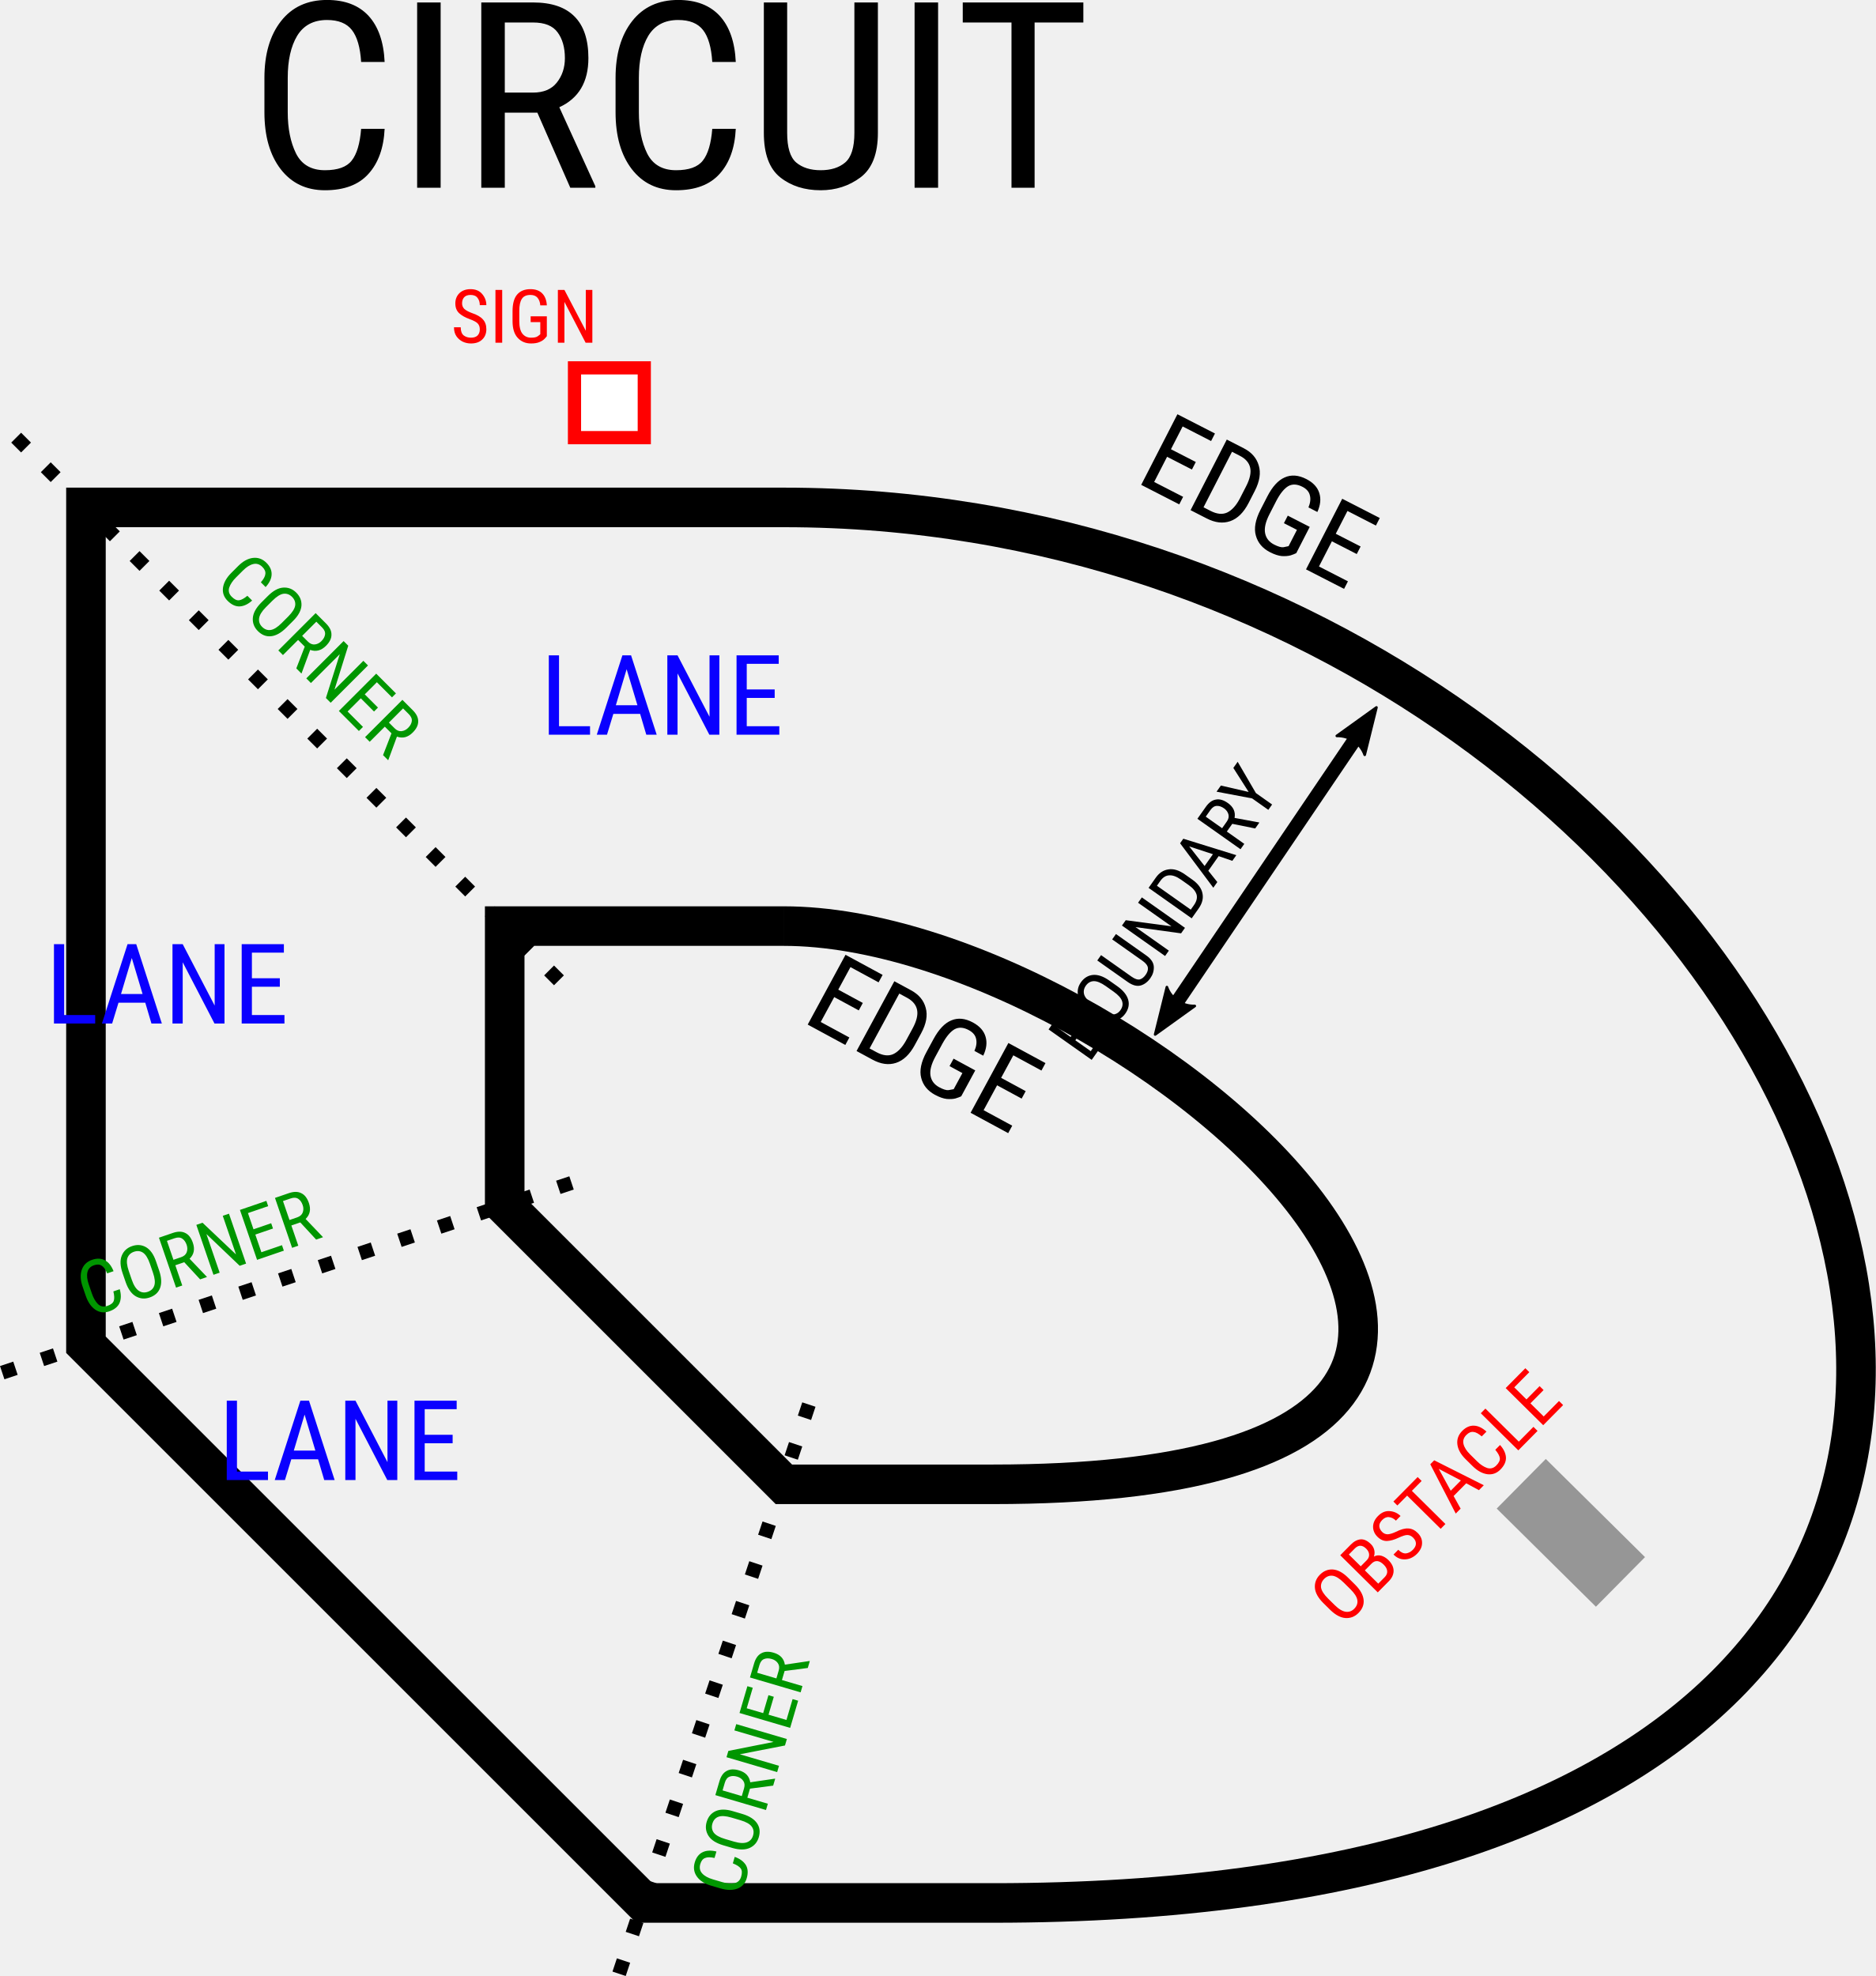
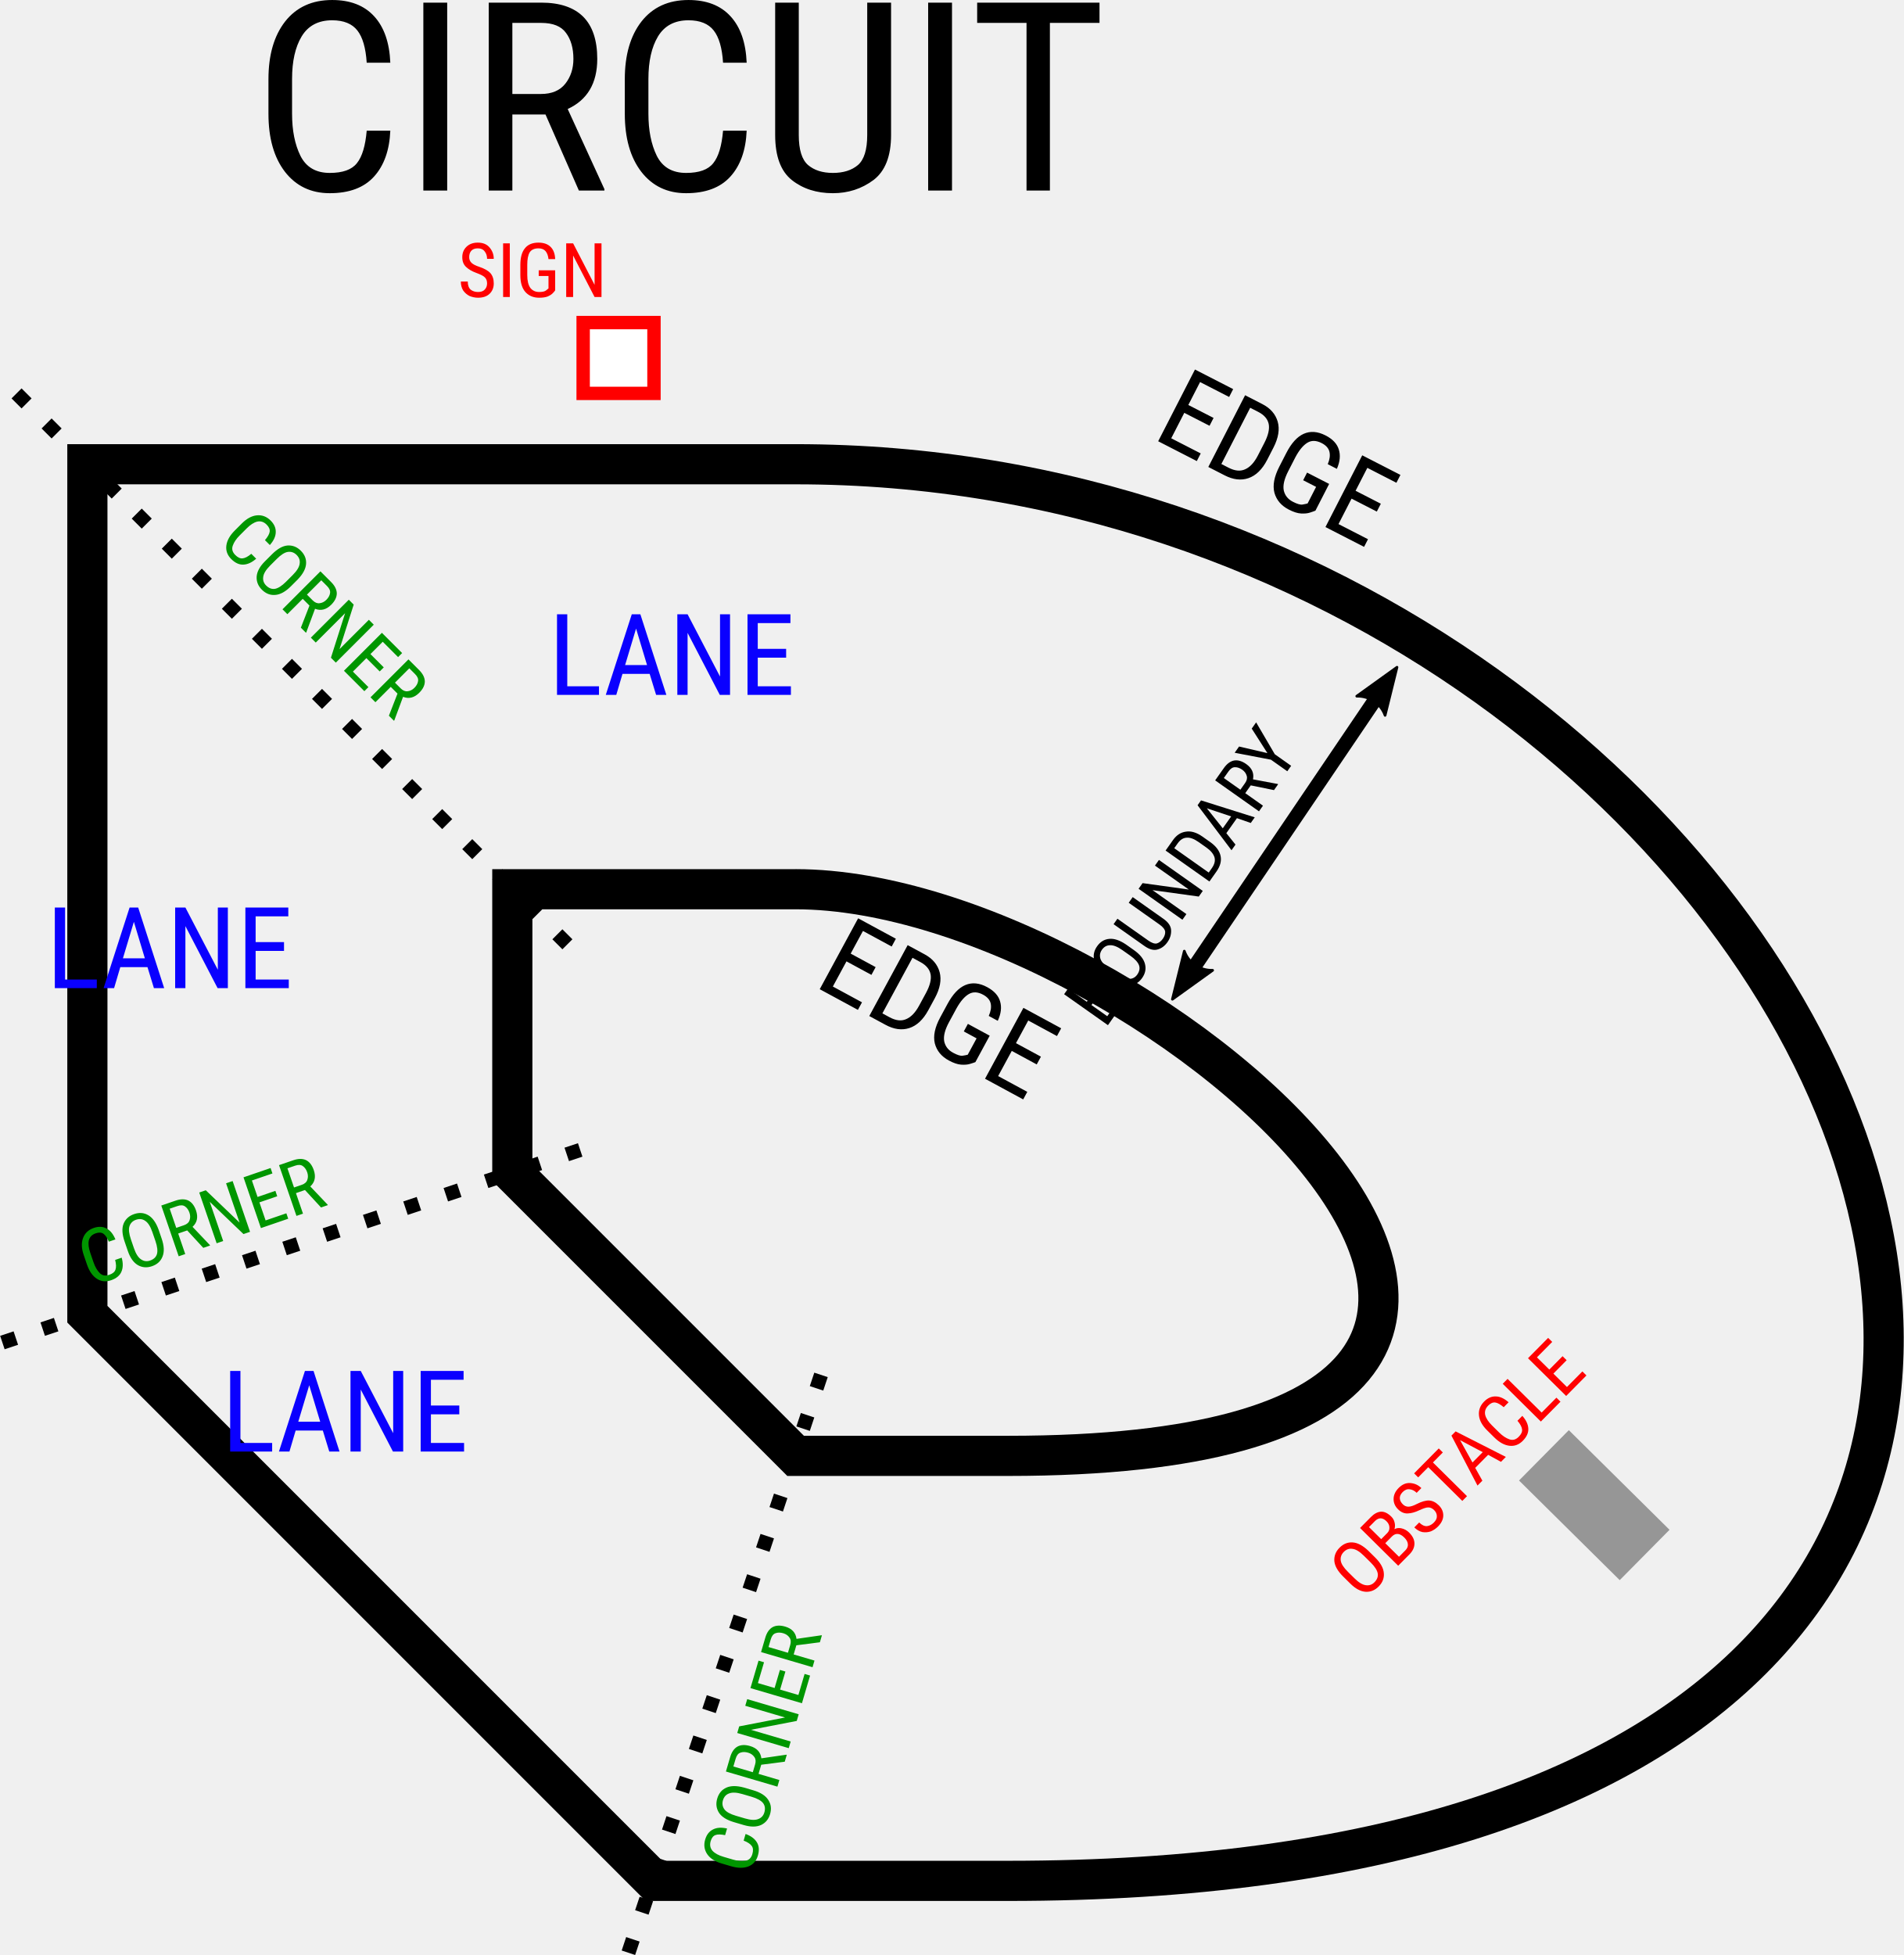
- <svg xmlns="http://www.w3.org/2000/svg" width="5.989in" height="6.311in" viewBox="0 0 152.125 160.302" version="1.1" id="svg7115">
+ <svg xmlns="http://www.w3.org/2000/svg" width="4.91in" height="5.042in" viewBox="0 0 124.705 128.077" version="1.1" id="svg7115">
  <defs id="defs7109">
    <marker style="overflow:visible" id="marker5618-2" refX="0" refY="0" orient="auto">
      <path transform="scale(0.4)" style="fill:#000000;fill-opacity:1;fill-rule:evenodd;stroke:#000000;stroke-width:1pt;stroke-opacity:1" d="M 5.77,0 -2.88,5 V -5 Z" id="path5616-4" />
    </marker>
    <marker style="overflow:visible" id="marker5618-6" refX="0" refY="0" orient="auto">
      <path transform="scale(0.4)" style="fill:#000000;fill-opacity:1;fill-rule:evenodd;stroke:#000000;stroke-width:1pt;stroke-opacity:1" d="M 5.77,0 -2.88,5 V -5 Z" id="path5616-9" />
    </marker>
    <marker style="overflow:visible" id="marker5618-6-9" refX="0" refY="0" orient="auto">
      <path transform="scale(0.4)" style="fill:#000000;fill-opacity:1;fill-rule:evenodd;stroke:#000000;stroke-width:1pt;stroke-opacity:1" d="M 5.77,0 -2.88,5 V -5 Z" id="path5616-9-1" />
    </marker>
    <marker style="overflow:visible" id="marker5618-2-4" refX="0" refY="0" orient="auto">
      <path transform="scale(0.4)" style="fill:#000000;fill-opacity:1;fill-rule:evenodd;stroke:#000000;stroke-width:1pt;stroke-opacity:1" d="M 5.77,0 -2.88,5 V -5 Z" id="path5616-4-9" />
    </marker>
    <marker orient="auto" refY="0" refX="0" id="Arrow2Sstart" style="overflow:visible">
      <path id="path860" style="fill:#000000;fill-opacity:1;fill-rule:evenodd;stroke:#000000;stroke-width:0.625;stroke-linejoin:round;stroke-opacity:1" d="M 8.719,4.034 -2.207,0.016 8.719,-4.002 c -1.745,2.372 -1.735,5.617 -6e-7,8.035 z" transform="matrix(0.3,0,0,0.3,-0.69,0)" />
    </marker>
    <marker orient="auto" refY="0" refX="0" id="Arrow2Send" style="overflow:visible">
      <path id="path863" style="fill:#000000;fill-opacity:1;fill-rule:evenodd;stroke:#000000;stroke-width:0.625;stroke-linejoin:round;stroke-opacity:1" d="M 8.719,4.034 -2.207,0.016 8.719,-4.002 c -1.745,2.372 -1.735,5.617 -6e-7,8.035 z" transform="matrix(-0.3,0,0,-0.3,0.69,0)" />
    </marker>
    <marker orient="auto" refY="0" refX="0" id="TriangleInM-0-1" style="overflow:visible">
      <path id="path1089-6-2" d="M 5.77,0 -2.88,5 V -5 Z" style="fill:#000000;fill-opacity:1;fill-rule:evenodd;stroke:#000000;stroke-width:1pt;stroke-opacity:1" transform="scale(-0.4)" />
    </marker>
    <marker orient="auto" refY="0" refX="0" id="TriangleOutM-1-93" style="overflow:visible">
      <path id="path1098-5-9" d="M 5.77,0 -2.88,5 V -5 Z" style="fill:#000000;fill-opacity:1;fill-rule:evenodd;stroke:#000000;stroke-width:1pt;stroke-opacity:1" transform="scale(0.4)" />
    </marker>
    <marker orient="auto" refY="0" refX="0" id="TriangleInM-0-5" style="overflow:visible">
      <path id="path1089-6-63" d="M 5.77,0 -2.88,5 V -5 Z" style="fill:#000000;fill-opacity:1;fill-rule:evenodd;stroke:#000000;stroke-width:1pt;stroke-opacity:1" transform="scale(-0.4)" />
    </marker>
    <marker orient="auto" refY="0" refX="0" id="TriangleOutM-1-9" style="overflow:visible">
      <path id="path1098-5-4" d="M 5.77,0 -2.88,5 V -5 Z" style="fill:#000000;fill-opacity:1;fill-rule:evenodd;stroke:#000000;stroke-width:1pt;stroke-opacity:1" transform="scale(0.4)" />
    </marker>
    <marker orient="auto" refY="0" refX="0" id="TriangleInM-0-7" style="overflow:visible">
      <path id="path1089-6-6" d="M 5.77,0 -2.88,5 V -5 Z" style="fill:#000000;fill-opacity:1;fill-rule:evenodd;stroke:#000000;stroke-width:1pt;stroke-opacity:1" transform="scale(-0.4)" />
    </marker>
    <marker orient="auto" refY="0" refX="0" id="TriangleOutM-1-7" style="overflow:visible">
      <path id="path1098-5-3" d="M 5.77,0 -2.88,5 V -5 Z" style="fill:#000000;fill-opacity:1;fill-rule:evenodd;stroke:#000000;stroke-width:1pt;stroke-opacity:1" transform="scale(0.4)" />
    </marker>
    <marker orient="auto" refY="0" refX="0" id="TriangleInM-0" style="overflow:visible">
      <path id="path1089-6" d="M 5.77,0 -2.88,5 V -5 Z" style="fill:#000000;fill-opacity:1;fill-rule:evenodd;stroke:#000000;stroke-width:1pt;stroke-opacity:1" transform="scale(-0.4)" />
    </marker>
    <marker orient="auto" refY="0" refX="0" id="TriangleOutM-1" style="overflow:visible">
      <path id="path1098-5" d="M 5.77,0 -2.88,5 V -5 Z" style="fill:#000000;fill-opacity:1;fill-rule:evenodd;stroke:#000000;stroke-width:1pt;stroke-opacity:1" transform="scale(0.4)" />
    </marker>
  </defs>
-   <g id="layer1" transform="translate(-36.64257,602.7926)">
-     <path style="fill:none;stroke:#000000;stroke-width:3.209;stroke-linecap:butt;stroke-linejoin:miter;stroke-miterlimit:4;stroke-dasharray:none;stroke-opacity:1" d="M 100.221,-527.664 H 77.579 v 22.643 l 22.643,22.643 h 16.982 c 62.268,0 11.321,-45.286 -16.982,-45.286" id="path3715" />
-     <path style="fill:none;stroke:#000000;stroke-width:3.209;stroke-linecap:butt;stroke-linejoin:miter;stroke-miterlimit:4;stroke-dasharray:none;stroke-opacity:1" d="M 100.221,-561.629 H 43.614 v 67.928 l 45.286,45.286 h 28.303 c 118.875,0 67.928,-113.214 -16.982,-113.214" id="path3717" />
-     <path style="fill:none;stroke:#000000;stroke-width:1.132;stroke-linecap:butt;stroke-linejoin:miter;stroke-miterlimit:4;stroke-dasharray:1.132, 2.264;stroke-dashoffset:0;stroke-opacity:1" d="m 37.954,-567.289 45.286,45.286" id="path4605" />
-     <path style="fill:none;stroke:#000000;stroke-width:1.132;stroke-linecap:butt;stroke-linejoin:miter;stroke-miterlimit:4;stroke-dasharray:1.132, 2.264;stroke-dashoffset:0;stroke-opacity:1" d="m 36.822,-491.436 47.55,-15.85" id="path4605-5" />
-     <path style="fill:none;stroke:#000000;stroke-width:1.132;stroke-linecap:butt;stroke-linejoin:miter;stroke-miterlimit:4;stroke-dasharray:1.132, 2.264;stroke-dashoffset:0;stroke-opacity:1" d="M 86.857,-442.67 102.707,-490.219" id="path4605-5-2" />
-     <text xml:space="preserve" style="font-style:normal;font-variant:normal;font-weight:normal;font-stretch:normal;font-size:9.057px;line-height:1.25;font-family:'Roboto Condensed';-inkscape-font-specification:'Roboto Condensed, ';text-align:end;letter-spacing:0px;word-spacing:0px;text-anchor:end;fill:#0a00ff;fill-opacity:1;stroke:none;stroke-width:1.132" x="84.465" y="-482.722" id="text4639-2-2">
-       <tspan id="tspan4637-7-8" x="84.465" y="-482.722" style="font-style:normal;font-variant:normal;font-weight:normal;font-stretch:normal;font-size:9.057px;font-family:'Roboto Condensed';-inkscape-font-specification:'Roboto Condensed, ';text-align:end;text-anchor:end;fill:#0a00ff;fill-opacity:1;stroke-width:1.132">LANE</tspan>
+   <g id="layer1" transform="translate(-36.67483,599.4615)">
+     <path style="fill:none;stroke:#000000;stroke-width:2.631;stroke-linecap:butt;stroke-linejoin:miter;stroke-miterlimit:4;stroke-dasharray:none;stroke-opacity:1" d="M 88.794,-541.206 H 70.232 v 18.561 l 18.561,18.561 h 13.921 c 51.044,0 9.281,-37.123 -13.921,-37.123" id="path3715" />
+     <path style="fill:none;stroke:#000000;stroke-width:2.631;stroke-linecap:butt;stroke-linejoin:miter;stroke-miterlimit:4;stroke-dasharray:none;stroke-opacity:1" d="M 88.794,-569.048 H 42.39 v 55.684 l 37.123,37.123 h 23.202 c 97.448,0 55.684,-92.807 -13.921,-92.807" id="path3717" />
+     <path style="fill:none;stroke:#000000;stroke-width:0.928;stroke-linecap:butt;stroke-linejoin:miter;stroke-miterlimit:4;stroke-dasharray:0.928, 1.856;stroke-dashoffset:0;stroke-opacity:1" d="m 37.75,-573.689 37.123,37.123" id="path4605" />
+     <path style="fill:none;stroke:#000000;stroke-width:0.928;stroke-linecap:butt;stroke-linejoin:miter;stroke-miterlimit:4;stroke-dasharray:0.928, 1.856;stroke-dashoffset:0;stroke-opacity:1" d="m 36.822,-511.508 38.979,-12.993" id="path4605-5" />
+     <path style="fill:none;stroke:#000000;stroke-width:0.928;stroke-linecap:butt;stroke-linejoin:miter;stroke-miterlimit:4;stroke-dasharray:0.928, 1.856;stroke-dashoffset:0;stroke-opacity:1" d="m 77.838,-471.532 12.993,-38.979" id="path4605-5-2" />
+     <text xml:space="preserve" style="font-style:normal;font-variant:normal;font-weight:normal;font-stretch:normal;font-size:7.425px;line-height:1.25;font-family:'Roboto Condensed';-inkscape-font-specification:'Roboto Condensed, ';text-align:end;letter-spacing:0px;word-spacing:0px;text-anchor:end;fill:#0a00ff;fill-opacity:1;stroke:none;stroke-width:0.928" x="75.877" y="-504.365" id="text4639-2-2">
+       <tspan id="tspan4637-7-8" x="75.877" y="-504.365" style="font-style:normal;font-variant:normal;font-weight:normal;font-stretch:normal;font-size:7.425px;font-family:'Roboto Condensed';-inkscape-font-specification:'Roboto Condensed, ';text-align:end;text-anchor:end;fill:#0a00ff;fill-opacity:1;stroke-width:0.928">LANE</tspan>
    </text>
-     <text xml:space="preserve" style="font-style:normal;font-variant:normal;font-weight:normal;font-stretch:normal;font-size:9.057px;line-height:1.25;font-family:'Roboto Condensed';-inkscape-font-specification:'Roboto Condensed, ';text-align:end;letter-spacing:0px;word-spacing:0px;text-anchor:end;fill:#0a00ff;fill-opacity:1;stroke:none;stroke-width:1.132" x="70.452" y="-519.761" id="text4639-2-2-9">
-       <tspan id="tspan4637-7-8-7" x="70.452" y="-519.761" style="font-style:normal;font-variant:normal;font-weight:normal;font-stretch:normal;font-size:9.057px;font-family:'Roboto Condensed';-inkscape-font-specification:'Roboto Condensed, ';text-align:end;text-anchor:end;fill:#0a00ff;fill-opacity:1;stroke-width:1.132">LANE</tspan>
+     <text xml:space="preserve" style="font-style:normal;font-variant:normal;font-weight:normal;font-stretch:normal;font-size:7.425px;line-height:1.25;font-family:'Roboto Condensed';-inkscape-font-specification:'Roboto Condensed, ';text-align:end;letter-spacing:0px;word-spacing:0px;text-anchor:end;fill:#0a00ff;fill-opacity:1;stroke:none;stroke-width:0.928" x="64.39" y="-534.727" id="text4639-2-2-9">
+       <tspan id="tspan4637-7-8-7" x="64.39" y="-534.727" style="font-style:normal;font-variant:normal;font-weight:normal;font-stretch:normal;font-size:7.425px;font-family:'Roboto Condensed';-inkscape-font-specification:'Roboto Condensed, ';text-align:end;text-anchor:end;fill:#0a00ff;fill-opacity:1;stroke-width:0.928">LANE</tspan>
    </text>
-     <text xml:space="preserve" style="font-style:normal;font-variant:normal;font-weight:normal;font-stretch:normal;font-size:9.057px;line-height:1.25;font-family:'Roboto Condensed';-inkscape-font-specification:'Roboto Condensed, ';text-align:end;letter-spacing:0px;word-spacing:0px;text-anchor:end;fill:#0a00ff;fill-opacity:1;stroke:none;stroke-width:1.132" x="110.587" y="-543.191" id="text4639-2-2-3">
-       <tspan id="tspan4637-7-8-6" x="110.587" y="-543.191" style="font-style:normal;font-variant:normal;font-weight:normal;font-stretch:normal;font-size:9.057px;font-family:'Roboto Condensed';-inkscape-font-specification:'Roboto Condensed, ';text-align:end;text-anchor:end;fill:#0a00ff;fill-opacity:1;stroke-width:1.132">LANE</tspan>
+     <text xml:space="preserve" style="font-style:normal;font-variant:normal;font-weight:normal;font-stretch:normal;font-size:7.425px;line-height:1.25;font-family:'Roboto Condensed';-inkscape-font-specification:'Roboto Condensed, ';text-align:end;letter-spacing:0px;word-spacing:0px;text-anchor:end;fill:#0a00ff;fill-opacity:1;stroke:none;stroke-width:0.928" x="97.291" y="-553.935" id="text4639-2-2-3">
+       <tspan id="tspan4637-7-8-6" x="97.291" y="-553.935" style="font-style:normal;font-variant:normal;font-weight:normal;font-stretch:normal;font-size:7.425px;font-family:'Roboto Condensed';-inkscape-font-specification:'Roboto Condensed, ';text-align:end;text-anchor:end;fill:#0a00ff;fill-opacity:1;stroke-width:0.928">LANE</tspan>
    </text>
-     <text xml:space="preserve" style="font-style:normal;font-variant:normal;font-weight:normal;font-stretch:normal;font-size:6.038px;line-height:1.25;font-family:'Roboto Condensed';-inkscape-font-specification:'Roboto Condensed, ';text-align:end;letter-spacing:0px;word-spacing:0px;text-anchor:end;fill:#009600;fill-opacity:1;stroke:none;stroke-width:1.132" x="-327.442" y="-430.801" id="text4639-1" transform="rotate(45)">
-       <tspan id="tspan4637-2" x="-327.442" y="-430.801" style="font-style:normal;font-variant:normal;font-weight:normal;font-stretch:normal;font-size:6.038px;font-family:'Roboto Condensed';-inkscape-font-specification:'Roboto Condensed, ';text-align:end;text-anchor:end;fill:#009600;fill-opacity:1;stroke-width:1.132">CORNER</tspan>
+     <text xml:space="preserve" style="font-style:normal;font-variant:normal;font-weight:normal;font-stretch:normal;font-size:4.95px;line-height:1.25;font-family:'Roboto Condensed';-inkscape-font-specification:'Roboto Condensed, ';text-align:end;letter-spacing:0px;word-spacing:0px;text-anchor:end;fill:#009600;fill-opacity:1;stroke:none;stroke-width:0.928" x="-340.557" y="-434.672" id="text4639-1" transform="rotate(45)">
+       <tspan id="tspan4637-2" x="-340.557" y="-434.672" style="font-style:normal;font-variant:normal;font-weight:normal;font-stretch:normal;font-size:4.95px;font-family:'Roboto Condensed';-inkscape-font-specification:'Roboto Condensed, ';text-align:end;text-anchor:end;fill:#009600;fill-opacity:1;stroke-width:0.928">CORNER</tspan>
    </text>
-     <text xml:space="preserve" style="font-style:normal;font-variant:normal;font-weight:normal;font-stretch:normal;font-size:6.038px;line-height:1.25;font-family:'Roboto Condensed';-inkscape-font-specification:'Roboto Condensed, ';text-align:end;letter-spacing:0px;word-spacing:0px;text-anchor:end;fill:#009600;fill-opacity:1;stroke:none;stroke-width:1.132" x="229.471" y="-454.852" id="text4639-9" transform="rotate(-18.93301)">
-       <tspan id="tspan4637-3" x="229.471" y="-454.852" style="font-style:normal;font-variant:normal;font-weight:normal;font-stretch:normal;font-size:6.038px;font-family:'Roboto Condensed';-inkscape-font-specification:'Roboto Condensed, ';text-align:end;text-anchor:end;fill:#009600;fill-opacity:1;stroke-width:1.132">CORNER</tspan>
+     <text xml:space="preserve" style="font-style:normal;font-variant:normal;font-weight:normal;font-stretch:normal;font-size:4.95px;line-height:1.25;font-family:'Roboto Condensed';-inkscape-font-specification:'Roboto Condensed, ';text-align:end;letter-spacing:0px;word-spacing:0px;text-anchor:end;fill:#009600;fill-opacity:1;stroke:none;stroke-width:0.928" x="229.641" y="-473.486" id="text4639-9" transform="rotate(-18.93301)">
+       <tspan id="tspan4637-3" x="229.641" y="-473.486" style="font-style:normal;font-variant:normal;font-weight:normal;font-stretch:normal;font-size:4.95px;font-family:'Roboto Condensed';-inkscape-font-specification:'Roboto Condensed, ';text-align:end;text-anchor:end;fill:#009600;fill-opacity:1;stroke-width:0.928">CORNER</tspan>
    </text>
-     <text xml:space="preserve" style="font-style:normal;font-variant:normal;font-weight:normal;font-stretch:normal;font-size:6.038px;line-height:1.25;font-family:'Roboto Condensed';-inkscape-font-specification:'Roboto Condensed, ';text-align:end;letter-spacing:0px;word-spacing:0px;text-anchor:end;fill:#009600;fill-opacity:1;stroke:none;stroke-width:1.132" x="484.909" y="-33.911" id="text4639-19" transform="rotate(-73.6089)">
-       <tspan id="tspan4637-4" x="484.909" y="-33.911" style="font-style:normal;font-variant:normal;font-weight:normal;font-stretch:normal;font-size:6.038px;font-family:'Roboto Condensed';-inkscape-font-specification:'Roboto Condensed, ';text-align:end;text-anchor:end;fill:#009600;fill-opacity:1;stroke-width:1.132">CORNER</tspan>
+     <text xml:space="preserve" style="font-style:normal;font-variant:normal;font-weight:normal;font-stretch:normal;font-size:4.95px;line-height:1.25;font-family:'Roboto Condensed';-inkscape-font-specification:'Roboto Condensed, ';text-align:end;letter-spacing:0px;word-spacing:0px;text-anchor:end;fill:#009600;fill-opacity:1;stroke:none;stroke-width:0.928" x="503.614" y="-52.093" id="text4639-19" transform="rotate(-73.6089)">
+       <tspan id="tspan4637-4" x="503.614" y="-52.093" style="font-style:normal;font-variant:normal;font-weight:normal;font-stretch:normal;font-size:4.95px;font-family:'Roboto Condensed';-inkscape-font-specification:'Roboto Condensed, ';text-align:end;text-anchor:end;fill:#009600;fill-opacity:1;stroke-width:0.928">CORNER</tspan>
    </text>
-     <rect style="fill:#969696;fill-opacity:1;stroke:none;stroke-width:3.209;stroke-linecap:round;stroke-miterlimit:4;stroke-dasharray:none;stroke-dashoffset:0;stroke-opacity:1" id="rect43190" width="5.661" height="11.321" x="452.656" y="-225.55" transform="rotate(-45.30439)" />
-     <text xml:space="preserve" style="font-style:normal;font-variant:normal;font-weight:normal;font-stretch:normal;font-size:6.038px;line-height:1.25;font-family:'Roboto Condensed';-inkscape-font-specification:'Roboto Condensed, ';text-align:end;letter-spacing:0px;word-spacing:0px;text-anchor:end;fill:#0a00ff;fill-opacity:1;stroke:none;stroke-width:1.132" x="469.579" y="-227.625" id="text4639-2-2-7" transform="rotate(-45.30439)">
-       <tspan id="tspan4637-7-8-8" x="469.579" y="-227.625" style="font-style:normal;font-variant:normal;font-weight:normal;font-stretch:normal;font-size:6.038px;font-family:'Roboto Condensed';-inkscape-font-specification:'Roboto Condensed, ';text-align:end;text-anchor:end;fill:#ff0000;fill-opacity:1;stroke-width:1.132">OBSTACLE</tspan>
+     <rect style="fill:#969696;fill-opacity:1;stroke:none;stroke-width:2.631;stroke-linecap:round;stroke-miterlimit:4;stroke-dasharray:none;stroke-dashoffset:0;stroke-opacity:1" id="rect43190" width="4.64" height="9.281" x="452.97" y="-256.597" transform="rotate(-45.30439)" />
+     <text xml:space="preserve" style="font-style:normal;font-variant:normal;font-weight:normal;font-stretch:normal;font-size:4.95px;line-height:1.25;font-family:'Roboto Condensed';-inkscape-font-specification:'Roboto Condensed, ';text-align:end;letter-spacing:0px;word-spacing:0px;text-anchor:end;fill:#0a00ff;fill-opacity:1;stroke:none;stroke-width:0.928" x="466.842" y="-258.298" id="text4639-2-2-7" transform="rotate(-45.30439)">
+       <tspan id="tspan4637-7-8-8" x="466.842" y="-258.298" style="font-style:normal;font-variant:normal;font-weight:normal;font-stretch:normal;font-size:4.95px;font-family:'Roboto Condensed';-inkscape-font-specification:'Roboto Condensed, ';text-align:end;text-anchor:end;fill:#ff0000;fill-opacity:1;stroke-width:0.928">OBSTACLE</tspan>
    </text>
-     <rect style="fill:#ffffff;fill-opacity:1;stroke:#ff0000;stroke-width:1.07;stroke-linecap:round;stroke-miterlimit:4;stroke-dasharray:none;stroke-dashoffset:0;stroke-opacity:1" id="rect43190-4" width="5.661" height="5.661" x="83.239" y="-572.95" />
-     <text xml:space="preserve" style="font-style:normal;font-variant:normal;font-weight:normal;font-stretch:normal;font-size:6.038px;line-height:1.25;font-family:'Roboto Condensed';-inkscape-font-specification:'Roboto Condensed, ';text-align:end;letter-spacing:0px;word-spacing:0px;text-anchor:end;fill:#0a00ff;fill-opacity:1;stroke:none;stroke-width:1.132" x="92.093" y="-574.994" id="text4639-2-2-7-5">
-       <tspan id="tspan4637-7-8-8-0" x="92.093" y="-574.994" style="font-style:normal;font-variant:normal;font-weight:normal;font-stretch:normal;font-size:6.038px;font-family:'Roboto Condensed';-inkscape-font-specification:'Roboto Condensed, ';text-align:end;text-anchor:end;fill:#ff0000;fill-opacity:1;stroke-width:1.132">SIGN</tspan>
+     <rect style="fill:#ffffff;fill-opacity:1;stroke:#ff0000;stroke-width:0.877;stroke-linecap:round;stroke-miterlimit:4;stroke-dasharray:none;stroke-dashoffset:0;stroke-opacity:1" id="rect43190-4" width="4.64" height="4.64" x="74.873" y="-578.329" />
+     <text xml:space="preserve" style="font-style:normal;font-variant:normal;font-weight:normal;font-stretch:normal;font-size:4.95px;line-height:1.25;font-family:'Roboto Condensed';-inkscape-font-specification:'Roboto Condensed, ';text-align:end;letter-spacing:0px;word-spacing:0px;text-anchor:end;fill:#0a00ff;fill-opacity:1;stroke:none;stroke-width:0.928" x="82.13" y="-580.005" id="text4639-2-2-7-5">
+       <tspan id="tspan4637-7-8-8-0" x="82.13" y="-580.005" style="font-style:normal;font-variant:normal;font-weight:normal;font-stretch:normal;font-size:4.95px;font-family:'Roboto Condensed';-inkscape-font-specification:'Roboto Condensed, ';text-align:end;text-anchor:end;fill:#ff0000;fill-opacity:1;stroke-width:0.928">SIGN</tspan>
    </text>
-     <text xml:space="preserve" style="font-style:normal;font-variant:normal;font-weight:normal;font-stretch:normal;font-size:21.133px;line-height:1.25;font-family:'Roboto Condensed';-inkscape-font-specification:'Roboto Condensed, ';text-align:end;letter-spacing:0px;word-spacing:0px;text-anchor:end;fill:#000000;fill-opacity:1;stroke:none;stroke-width:1.132" x="149.354" y="-587.562" id="text4639-2-2-3-3">
-       <tspan id="tspan4637-7-8-6-6" x="149.354" y="-587.562" style="font-style:normal;font-variant:normal;font-weight:normal;font-stretch:normal;font-size:21.133px;font-family:'Roboto Condensed';-inkscape-font-specification:'Roboto Condensed, ';text-align:end;text-anchor:end;fill:#000000;fill-opacity:1;stroke-width:1.132">CIRCUIT</tspan>
+     <text xml:space="preserve" style="font-style:normal;font-variant:normal;font-weight:normal;font-stretch:normal;font-size:17.324px;line-height:1.25;font-family:'Roboto Condensed';-inkscape-font-specification:'Roboto Condensed, ';text-align:end;letter-spacing:0px;word-spacing:0px;text-anchor:end;fill:#000000;fill-opacity:1;stroke:none;stroke-width:0.928" x="129.07" y="-586.976" id="text4639-2-2-3-3">
+       <tspan id="tspan4637-7-8-6-6" x="129.07" y="-586.976" style="font-style:normal;font-variant:normal;font-weight:normal;font-stretch:normal;font-size:17.324px;font-family:'Roboto Condensed';-inkscape-font-specification:'Roboto Condensed, ';text-align:end;text-anchor:end;fill:#000000;fill-opacity:1;stroke-width:0.928">CIRCUIT</tspan>
    </text>
-     <text xml:space="preserve" style="font-style:normal;font-variant:normal;font-weight:normal;font-stretch:normal;font-size:9.057px;line-height:1.25;font-family:'Roboto Condensed';-inkscape-font-specification:'Roboto Condensed, ';text-align:end;letter-spacing:0px;word-spacing:0px;text-anchor:end;fill:#000000;fill-opacity:1;stroke:none;stroke-width:1.132" x="-112.945" y="-560.328" id="text4639-2-2-3-3-1" transform="rotate(27.15217)">
-       <tspan id="tspan4637-7-8-6-6-0" x="-112.945" y="-560.328" style="font-style:normal;font-variant:normal;font-weight:normal;font-stretch:normal;font-size:9.057px;font-family:'Roboto Condensed';-inkscape-font-specification:'Roboto Condensed, ';text-align:end;text-anchor:end;fill:#000000;fill-opacity:1;stroke-width:1.132">EDGE</tspan>
+     <text xml:space="preserve" style="font-style:normal;font-variant:normal;font-weight:normal;font-stretch:normal;font-size:7.425px;line-height:1.25;font-family:'Roboto Condensed';-inkscape-font-specification:'Roboto Condensed, ';text-align:end;letter-spacing:0px;word-spacing:0px;text-anchor:end;fill:#000000;fill-opacity:1;stroke:none;stroke-width:0.928" x="-136.266" y="-559.037" id="text4639-2-2-3-3-1" transform="rotate(27.15217)">
+       <tspan id="tspan4637-7-8-6-6-0" x="-136.266" y="-559.037" style="font-style:normal;font-variant:normal;font-weight:normal;font-stretch:normal;font-size:7.425px;font-family:'Roboto Condensed';-inkscape-font-specification:'Roboto Condensed, ';text-align:end;text-anchor:end;fill:#000000;fill-opacity:1;stroke-width:0.928">EDGE</tspan>
    </text>
-     <text xml:space="preserve" style="font-style:normal;font-variant:normal;font-weight:normal;font-stretch:normal;font-size:9.057px;line-height:1.25;font-family:'Roboto Condensed';-inkscape-font-specification:'Roboto Condensed, ';text-align:end;letter-spacing:0px;word-spacing:0px;text-anchor:end;fill:#000000;fill-opacity:1;stroke:none;stroke-width:1.132" x="-128.457" y="-505.601" id="text4639-2-2-3-3-1-6" transform="rotate(28.44252)">
-       <tspan id="tspan4637-7-8-6-6-0-3" x="-128.457" y="-505.601" style="font-style:normal;font-variant:normal;font-weight:normal;font-stretch:normal;font-size:9.057px;font-family:'Roboto Condensed';-inkscape-font-specification:'Roboto Condensed, ';text-align:end;text-anchor:end;fill:#000000;fill-opacity:1;stroke-width:1.132">EDGE</tspan>
+     <text xml:space="preserve" style="font-style:normal;font-variant:normal;font-weight:normal;font-stretch:normal;font-size:7.425px;line-height:1.25;font-family:'Roboto Condensed';-inkscape-font-specification:'Roboto Condensed, ';text-align:end;letter-spacing:0px;word-spacing:0px;text-anchor:end;fill:#000000;fill-opacity:1;stroke:none;stroke-width:0.928" x="-151.216" y="-513.166" id="text4639-2-2-3-3-1-6" transform="rotate(28.44252)">
+       <tspan id="tspan4637-7-8-6-6-0-3" x="-151.216" y="-513.166" style="font-style:normal;font-variant:normal;font-weight:normal;font-stretch:normal;font-size:7.425px;font-family:'Roboto Condensed';-inkscape-font-specification:'Roboto Condensed, ';text-align:end;text-anchor:end;fill:#000000;fill-opacity:1;stroke-width:0.928">EDGE</tspan>
    </text>
-     <text xml:space="preserve" style="font-style:normal;font-variant:normal;font-weight:normal;font-stretch:normal;font-size:6.038px;line-height:1.25;font-family:'Roboto Condensed';-inkscape-font-specification:'Roboto Condensed, ';text-align:end;letter-spacing:0px;word-spacing:0px;text-anchor:end;fill:#000000;fill-opacity:1;stroke:none;stroke-width:1.132" x="527.954" y="-195.945" id="text4639-2-2-3-3-1-0" transform="rotate(-54.76117)">
-       <tspan id="tspan4637-7-8-6-6-0-6" x="527.954" y="-195.945" style="font-style:normal;font-variant:normal;font-weight:normal;font-stretch:normal;font-size:6.038px;font-family:'Roboto Condensed';-inkscape-font-specification:'Roboto Condensed, ';text-align:end;text-anchor:end;fill:#000000;fill-opacity:1;stroke-width:1.132">BOUNDARY</tspan>
+     <text xml:space="preserve" style="font-style:normal;font-variant:normal;font-weight:normal;font-stretch:normal;font-size:4.95px;line-height:1.25;font-family:'Roboto Condensed';-inkscape-font-specification:'Roboto Condensed, ';text-align:end;letter-spacing:0px;word-spacing:0px;text-anchor:end;fill:#000000;fill-opacity:1;stroke:none;stroke-width:0.928" x="525.363" y="-217.897" id="text4639-2-2-3-3-1-0" transform="rotate(-54.76117)">
+       <tspan id="tspan4637-7-8-6-6-0-6" x="525.363" y="-217.897" style="font-style:normal;font-variant:normal;font-weight:normal;font-stretch:normal;font-size:4.95px;font-family:'Roboto Condensed';-inkscape-font-specification:'Roboto Condensed, ';text-align:end;text-anchor:end;fill:#000000;fill-opacity:1;stroke-width:0.928">BOUNDARY</tspan>
    </text>
-     <path style="fill:none;stroke:#000000;stroke-width:1.134;stroke-linecap:butt;stroke-linejoin:miter;stroke-miterlimit:4;stroke-dasharray:none;stroke-opacity:1;marker-start:url(#Arrow2Sstart);marker-end:url(#Arrow2Send)" d="m 131.19,-520.144 16.24,-23.987" id="path46998" />
+     <path style="fill:none;stroke:#000000;stroke-width:0.93;stroke-linecap:butt;stroke-linejoin:miter;stroke-miterlimit:4;stroke-dasharray:none;stroke-opacity:1;marker-start:url(#Arrow2Sstart);marker-end:url(#Arrow2Send)" d="m 114.18,-535.042 13.313,-19.663" id="path46998" />
  </g>
</svg>
